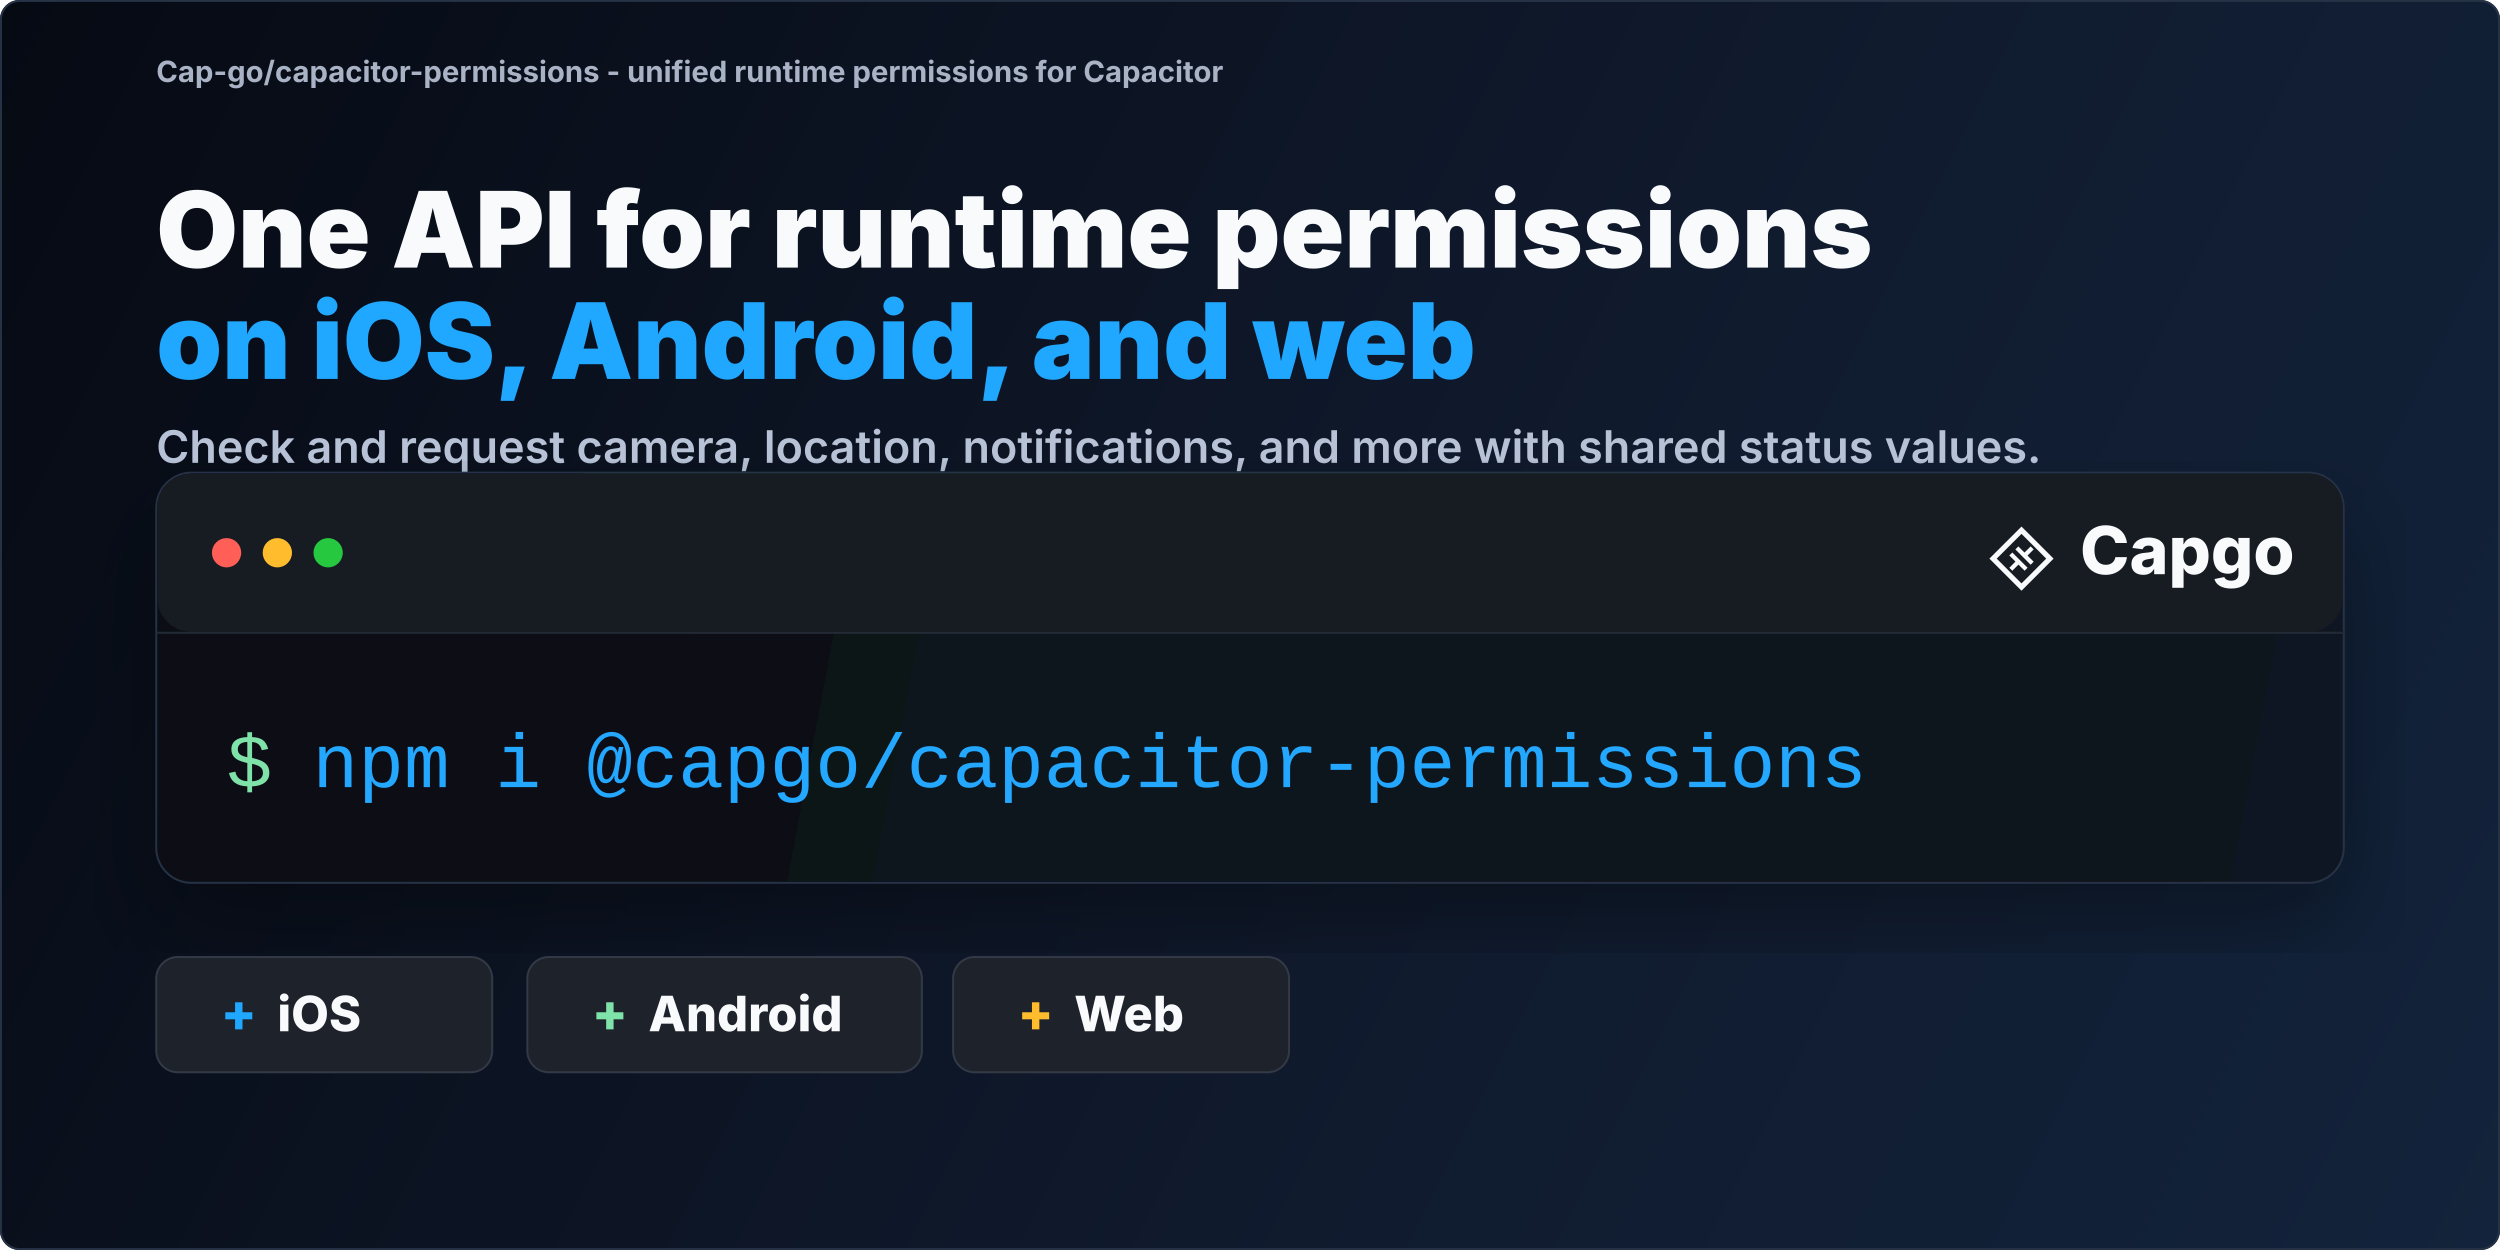
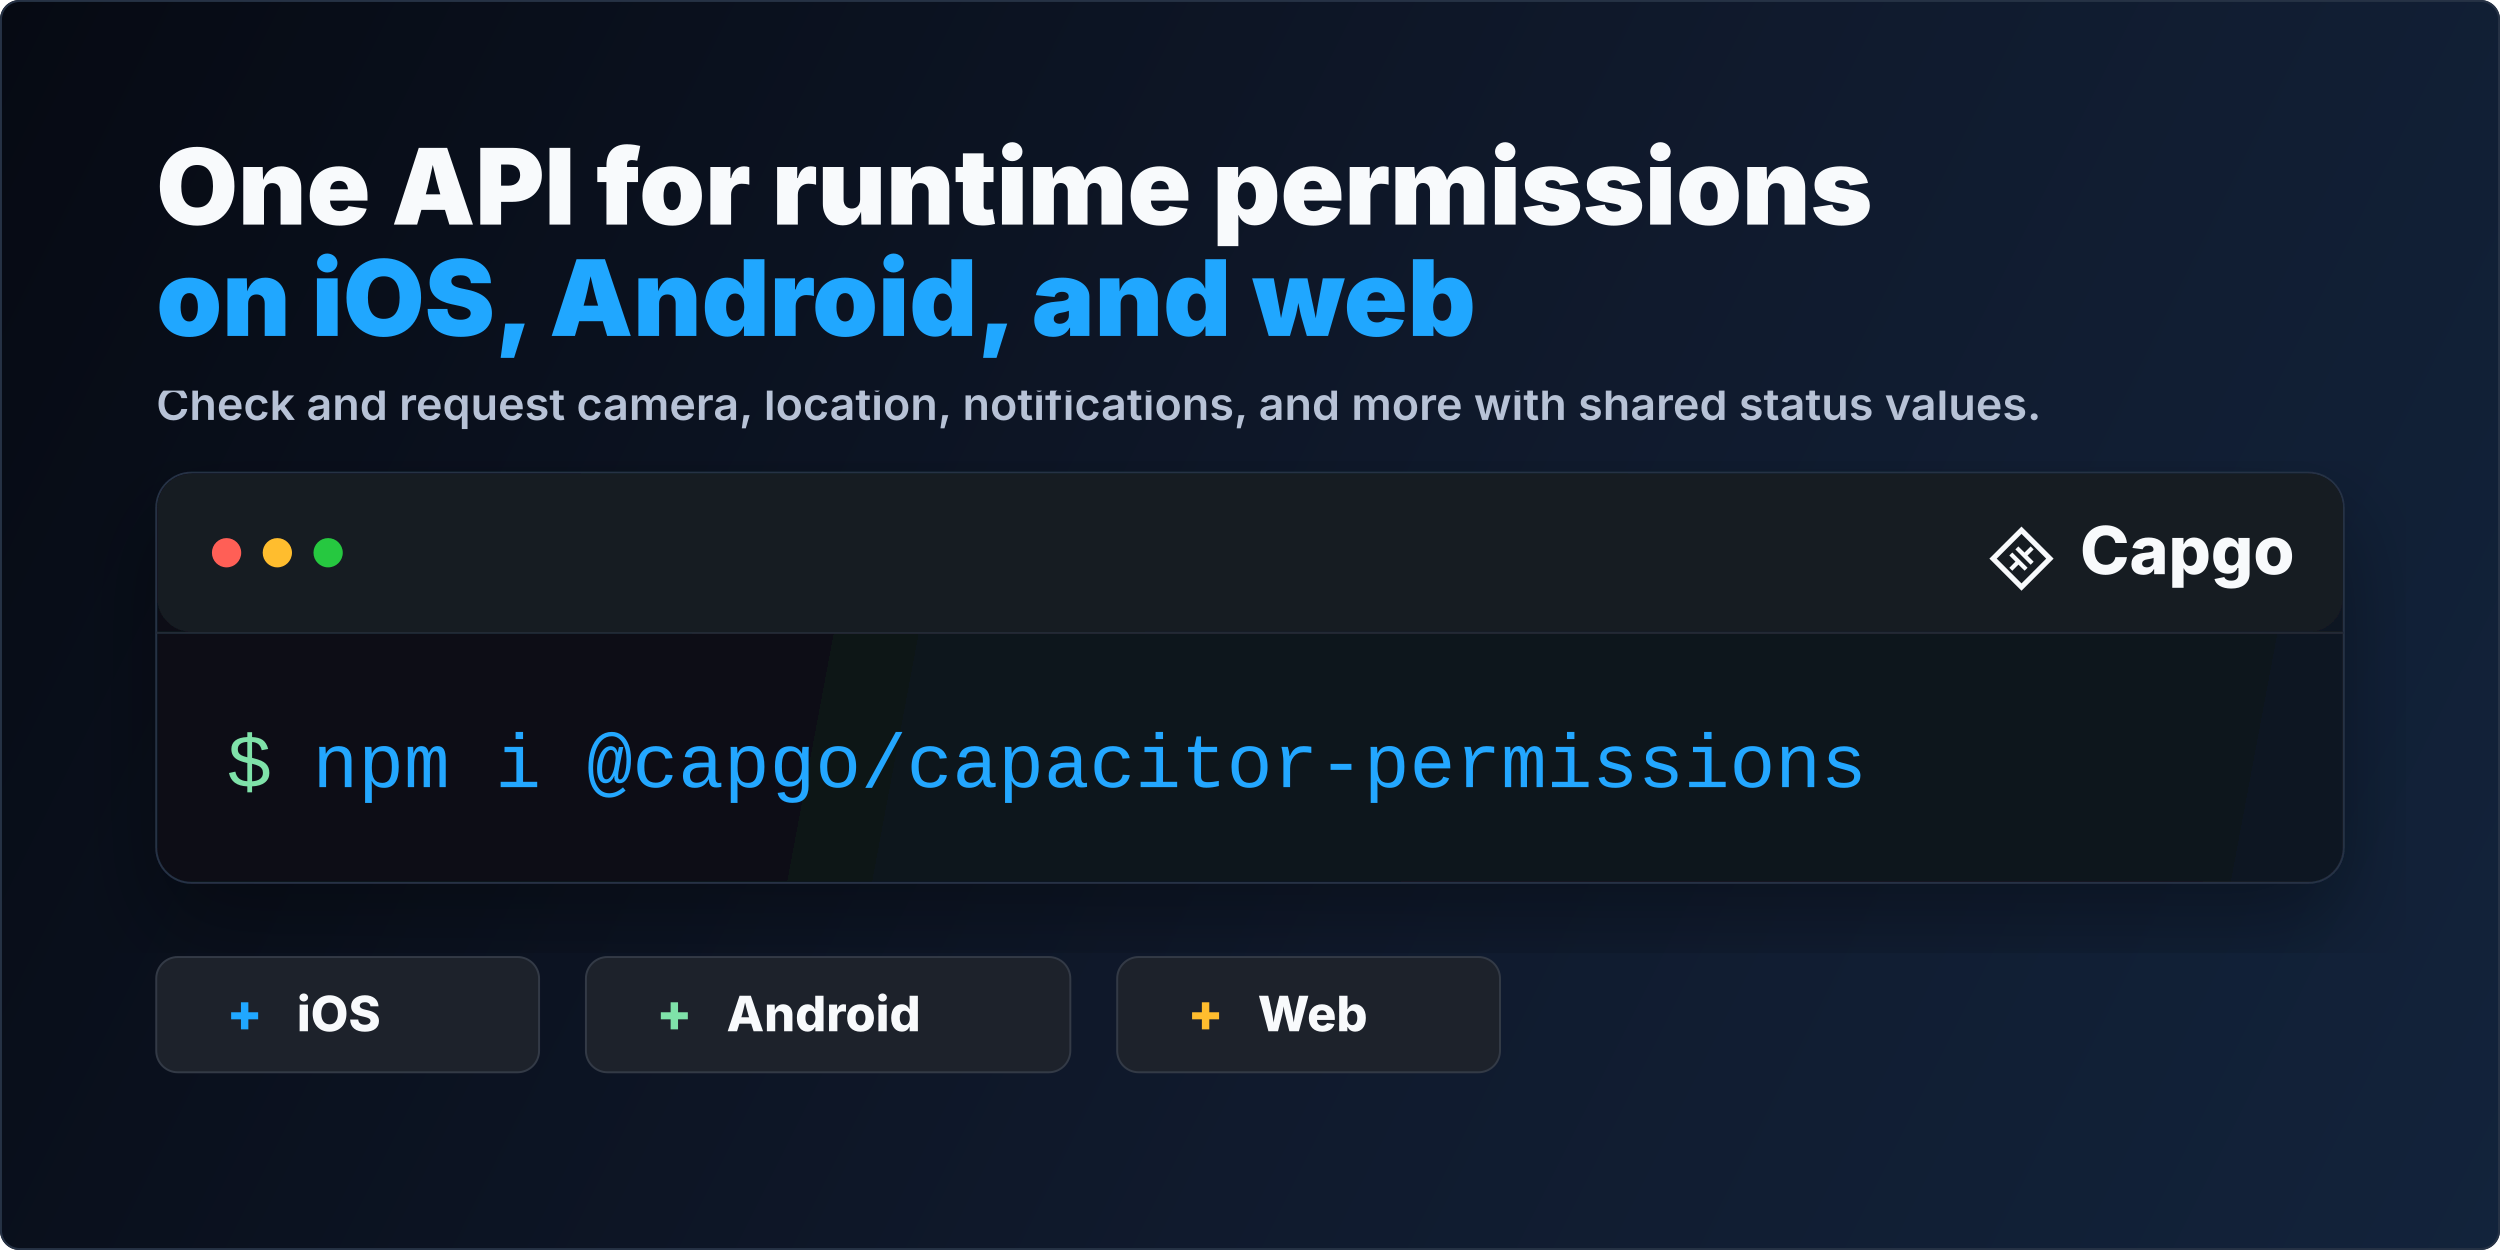
<svg xmlns="http://www.w3.org/2000/svg" width="1280" height="640" viewBox="0 0 1280 640" fill="none">
  <defs>
    <linearGradient id="background" x1="0" y1="0" x2="1280" y2="640" gradientUnits="userSpaceOnUse">
      <stop stop-color="#060A13" />
      <stop offset="0.58" stop-color="#101A2D" />
      <stop offset="1" stop-color="#12233B" />
    </linearGradient>
    <linearGradient id="panel" x1="80" y1="242" x2="1200" y2="452" gradientUnits="userSpaceOnUse">
      <stop stop-color="#0B0F16" />
      <stop offset="1" stop-color="#111720" />
    </linearGradient>
    <filter id="shadow" x="48" y="214" width="1184" height="274" color-interpolation-filters="sRGB" filterUnits="userSpaceOnUse">
      <feDropShadow dx="0" dy="22" stdDeviation="24" flood-color="#02050B" flood-opacity="0.35" />
    </filter>
-     <clipPath id="metaClip">
-       <rect x="80" y="24" width="1040" height="30" />
-     </clipPath>
    <clipPath id="headlineClip">
-       <rect x="80" y="78" width="1080" height="128" />
+       <rect x="80" y="56" width="1080" height="128" />
    </clipPath>
    <clipPath id="descriptionClip">
-       <rect x="80" y="212" width="980" height="42" />
+       <rect x="80" y="200" width="980" height="42" />
    </clipPath>
    <clipPath id="commandClip">
      <rect x="160" y="360" width="990" height="72" />
    </clipPath>
-     <clipPath id="badgeOneClip">
-       <rect x="62" y="16" width="120" height="34" />
-     </clipPath>
-     <clipPath id="badgeTwoClip">
-       <rect x="62" y="16" width="150" height="34" />
-     </clipPath>
-     <clipPath id="badgeThreeClip">
-       <rect x="62" y="16" width="120" height="34" />
-     </clipPath>
  </defs>
  <rect width="1280" height="640" rx="10" fill="url(#background)" />
  <rect x="0.5" y="0.5" width="1279" height="639" rx="9.5" stroke="#263245" />
-   <text x="80" y="42" clip-path="url(#metaClip)" fill="#A9B3C5" font-family="Inter, ui-sans-serif, system-ui, -apple-system, BlinkMacSystemFont, Segoe UI, sans-serif" font-size="15" font-weight="700" letter-spacing="0">
-     Cap-go/capacitor-permissions - unified runtime permissions for Capacitor
-   </text>
  <g clip-path="url(#headlineClip)">
-     <text x="80" y="137" fill="#F8FAFC" font-family="Inter, ui-sans-serif, system-ui, -apple-system, BlinkMacSystemFont, Segoe UI, sans-serif" font-size="54" font-weight="850" letter-spacing="0">
+     <text x="80" y="115" fill="#F8FAFC" font-family="Inter, ui-sans-serif, system-ui, -apple-system, BlinkMacSystemFont, Segoe UI, sans-serif" font-size="54" font-weight="850" letter-spacing="0">
      One API for runtime permissions
    </text>
-     <text x="80" y="194" fill="#20A7FF" font-family="Inter, ui-sans-serif, system-ui, -apple-system, BlinkMacSystemFont, Segoe UI, sans-serif" font-size="54" font-weight="850" letter-spacing="0">
+     <text x="80" y="172" fill="#20A7FF" font-family="Inter, ui-sans-serif, system-ui, -apple-system, BlinkMacSystemFont, Segoe UI, sans-serif" font-size="54" font-weight="850" letter-spacing="0">
      on iOS, Android, and web
    </text>
  </g>
-   <text x="80" y="237" clip-path="url(#descriptionClip)" fill="#B7C2D6" font-family="Inter, ui-sans-serif, system-ui, -apple-system, BlinkMacSystemFont, Segoe UI, sans-serif" font-size="23" font-weight="600" letter-spacing="0">
+   <text x="80" y="215" clip-path="url(#descriptionClip)" fill="#B7C2D6" font-family="Inter, ui-sans-serif, system-ui, -apple-system, BlinkMacSystemFont, Segoe UI, sans-serif" font-size="23" font-weight="600" letter-spacing="0">
    Check and request camera, location, notifications, and more with shared status values.
  </text>
  <g filter="url(#shadow)">
    <rect x="80" y="242" width="1120" height="210" rx="18" fill="url(#panel)" stroke="#253044" />
    <rect x="80.5" y="242.5" width="1119" height="81" rx="17.5" fill="#151A21" />
    <path d="M80 324H1200" stroke="#242B36" />
    <circle cx="116" cy="283" r="7.5" fill="#FF5F57" />
    <circle cx="142" cy="283" r="7.5" fill="#FFBD2E" />
    <circle cx="168" cy="283" r="7.5" fill="#28C840" />
  </g>
  <g transform="translate(1018 269)">
    <g transform="scale(0.03320312)">
      <path fill="#F8FAFC" d="M264.2 265.3 17 512.5 264.5 760 512 1007.5 759.5 760 1007 512.5 759.8 265.3C623.8 129.3 512.3 18 512 18c-.3 0-111.8 111.3-247.8 247.3zm438.5 55.9C807.4 425.9 893 511.9 893 512.5c0 .5-85.7 86.7-190.5 191.5L512 894.5l-191-191-191-191 190.7-190.7c105-105 191-190.8 191.3-190.8.3 0 86.1 85.6 190.7 190.2z" />
      <path fill="#F8FAFC" d="M440.8 347c-12.6 12.6-22.8 23.3-22.8 23.7 0 .5 53 53.7 117.8 118.4l117.7 117.7 23.2-23.3 23.1-23.2-47.4-47.4-47.4-47.4 47.5-47.5 47.5-47.5-23.3-23.3-23.2-23.2-47.5 47.5-47.5 47.5-47.5-47.4-47.5-47.5-22.7 22.9zM347 441.2 324.5 464l47.3 47.3 47.2 47.2-47.4 47.7-47.3 47.6 23 23 23 23 47.5-47.5 47.5-47.5 47.3 47.3c26 26 47.5 47.1 47.8 46.9 6.6-6.3 45.6-45.5 45.6-45.9 0-1.2-234.5-235.1-235.5-234.9-.6 0-11.1 10.4-23.5 23z" />
    </g>
    <text x="47" y="25" fill="#F8FAFC" font-family="Inter, ui-sans-serif, system-ui, -apple-system, BlinkMacSystemFont, Segoe UI, sans-serif" font-size="34" font-weight="760" letter-spacing="0">
      Capgo
    </text>
  </g>
  <text x="116" y="403" fill="#7FE2A9" font-family="SFMono-Regular, Fira Code, Consolas, Liberation Mono, monospace" font-size="39" letter-spacing="0">
    $
  </text>
  <text x="160" y="403" clip-path="url(#commandClip)" fill="#23A7FF" font-family="SFMono-Regular, Fira Code, Consolas, Liberation Mono, monospace" font-size="39" letter-spacing="0">
    npm i @capgo/capacitor-permissions
  </text>
  <g transform="translate(80 490)">
-     <rect width="172" height="59" rx="11" fill="#1D222B" stroke="#333A46" />
-     <text x="33" y="38" fill="#20A7FF" font-family="Inter, ui-sans-serif, system-ui, sans-serif" font-size="27" font-weight="760">+</text>
-     <text x="62" y="38" clip-path="url(#badgeOneClip)" fill="#F8FAFC" font-family="Inter, ui-sans-serif, system-ui, sans-serif" font-size="25" font-weight="760" letter-spacing="0">
+     <rect width="196" height="59" rx="11" fill="#1D222B" stroke="#333A46" />
+     <text x="36" y="38" fill="#20A7FF" font-family="Inter, ui-sans-serif, system-ui, sans-serif" font-size="27" font-weight="760">+</text>
+     <text x="72" y="38" fill="#F8FAFC" font-family="Inter, ui-sans-serif, system-ui, sans-serif" font-size="25" font-weight="760" letter-spacing="0">
      iOS
    </text>
  </g>
-   <g transform="translate(270 490)">
-     <rect width="202" height="59" rx="11" fill="#1D222B" stroke="#333A46" />
-     <text x="33" y="38" fill="#7FE2A9" font-family="Inter, ui-sans-serif, system-ui, sans-serif" font-size="27" font-weight="760">+</text>
-     <text x="62" y="38" clip-path="url(#badgeTwoClip)" fill="#F8FAFC" font-family="Inter, ui-sans-serif, system-ui, sans-serif" font-size="25" font-weight="760" letter-spacing="0">
+   <g transform="translate(300 490)">
+     <rect width="248" height="59" rx="11" fill="#1D222B" stroke="#333A46" />
+     <text x="36" y="38" fill="#7FE2A9" font-family="Inter, ui-sans-serif, system-ui, sans-serif" font-size="27" font-weight="760">+</text>
+     <text x="72" y="38" fill="#F8FAFC" font-family="Inter, ui-sans-serif, system-ui, sans-serif" font-size="25" font-weight="760" letter-spacing="0">
      Android
    </text>
  </g>
-   <g transform="translate(488 490)">
-     <rect width="172" height="59" rx="11" fill="#1D222B" stroke="#333A46" />
-     <text x="33" y="38" fill="#FFBD2E" font-family="Inter, ui-sans-serif, system-ui, sans-serif" font-size="27" font-weight="760">+</text>
-     <text x="62" y="38" clip-path="url(#badgeThreeClip)" fill="#F8FAFC" font-family="Inter, ui-sans-serif, system-ui, sans-serif" font-size="25" font-weight="760" letter-spacing="0">
+   <g transform="translate(572 490)">
+     <rect width="196" height="59" rx="11" fill="#1D222B" stroke="#333A46" />
+     <text x="36" y="38" fill="#FFBD2E" font-family="Inter, ui-sans-serif, system-ui, sans-serif" font-size="27" font-weight="760">+</text>
+     <text x="72" y="38" fill="#F8FAFC" font-family="Inter, ui-sans-serif, system-ui, sans-serif" font-size="25" font-weight="760" letter-spacing="0">
      Web
    </text>
  </g>
</svg>
